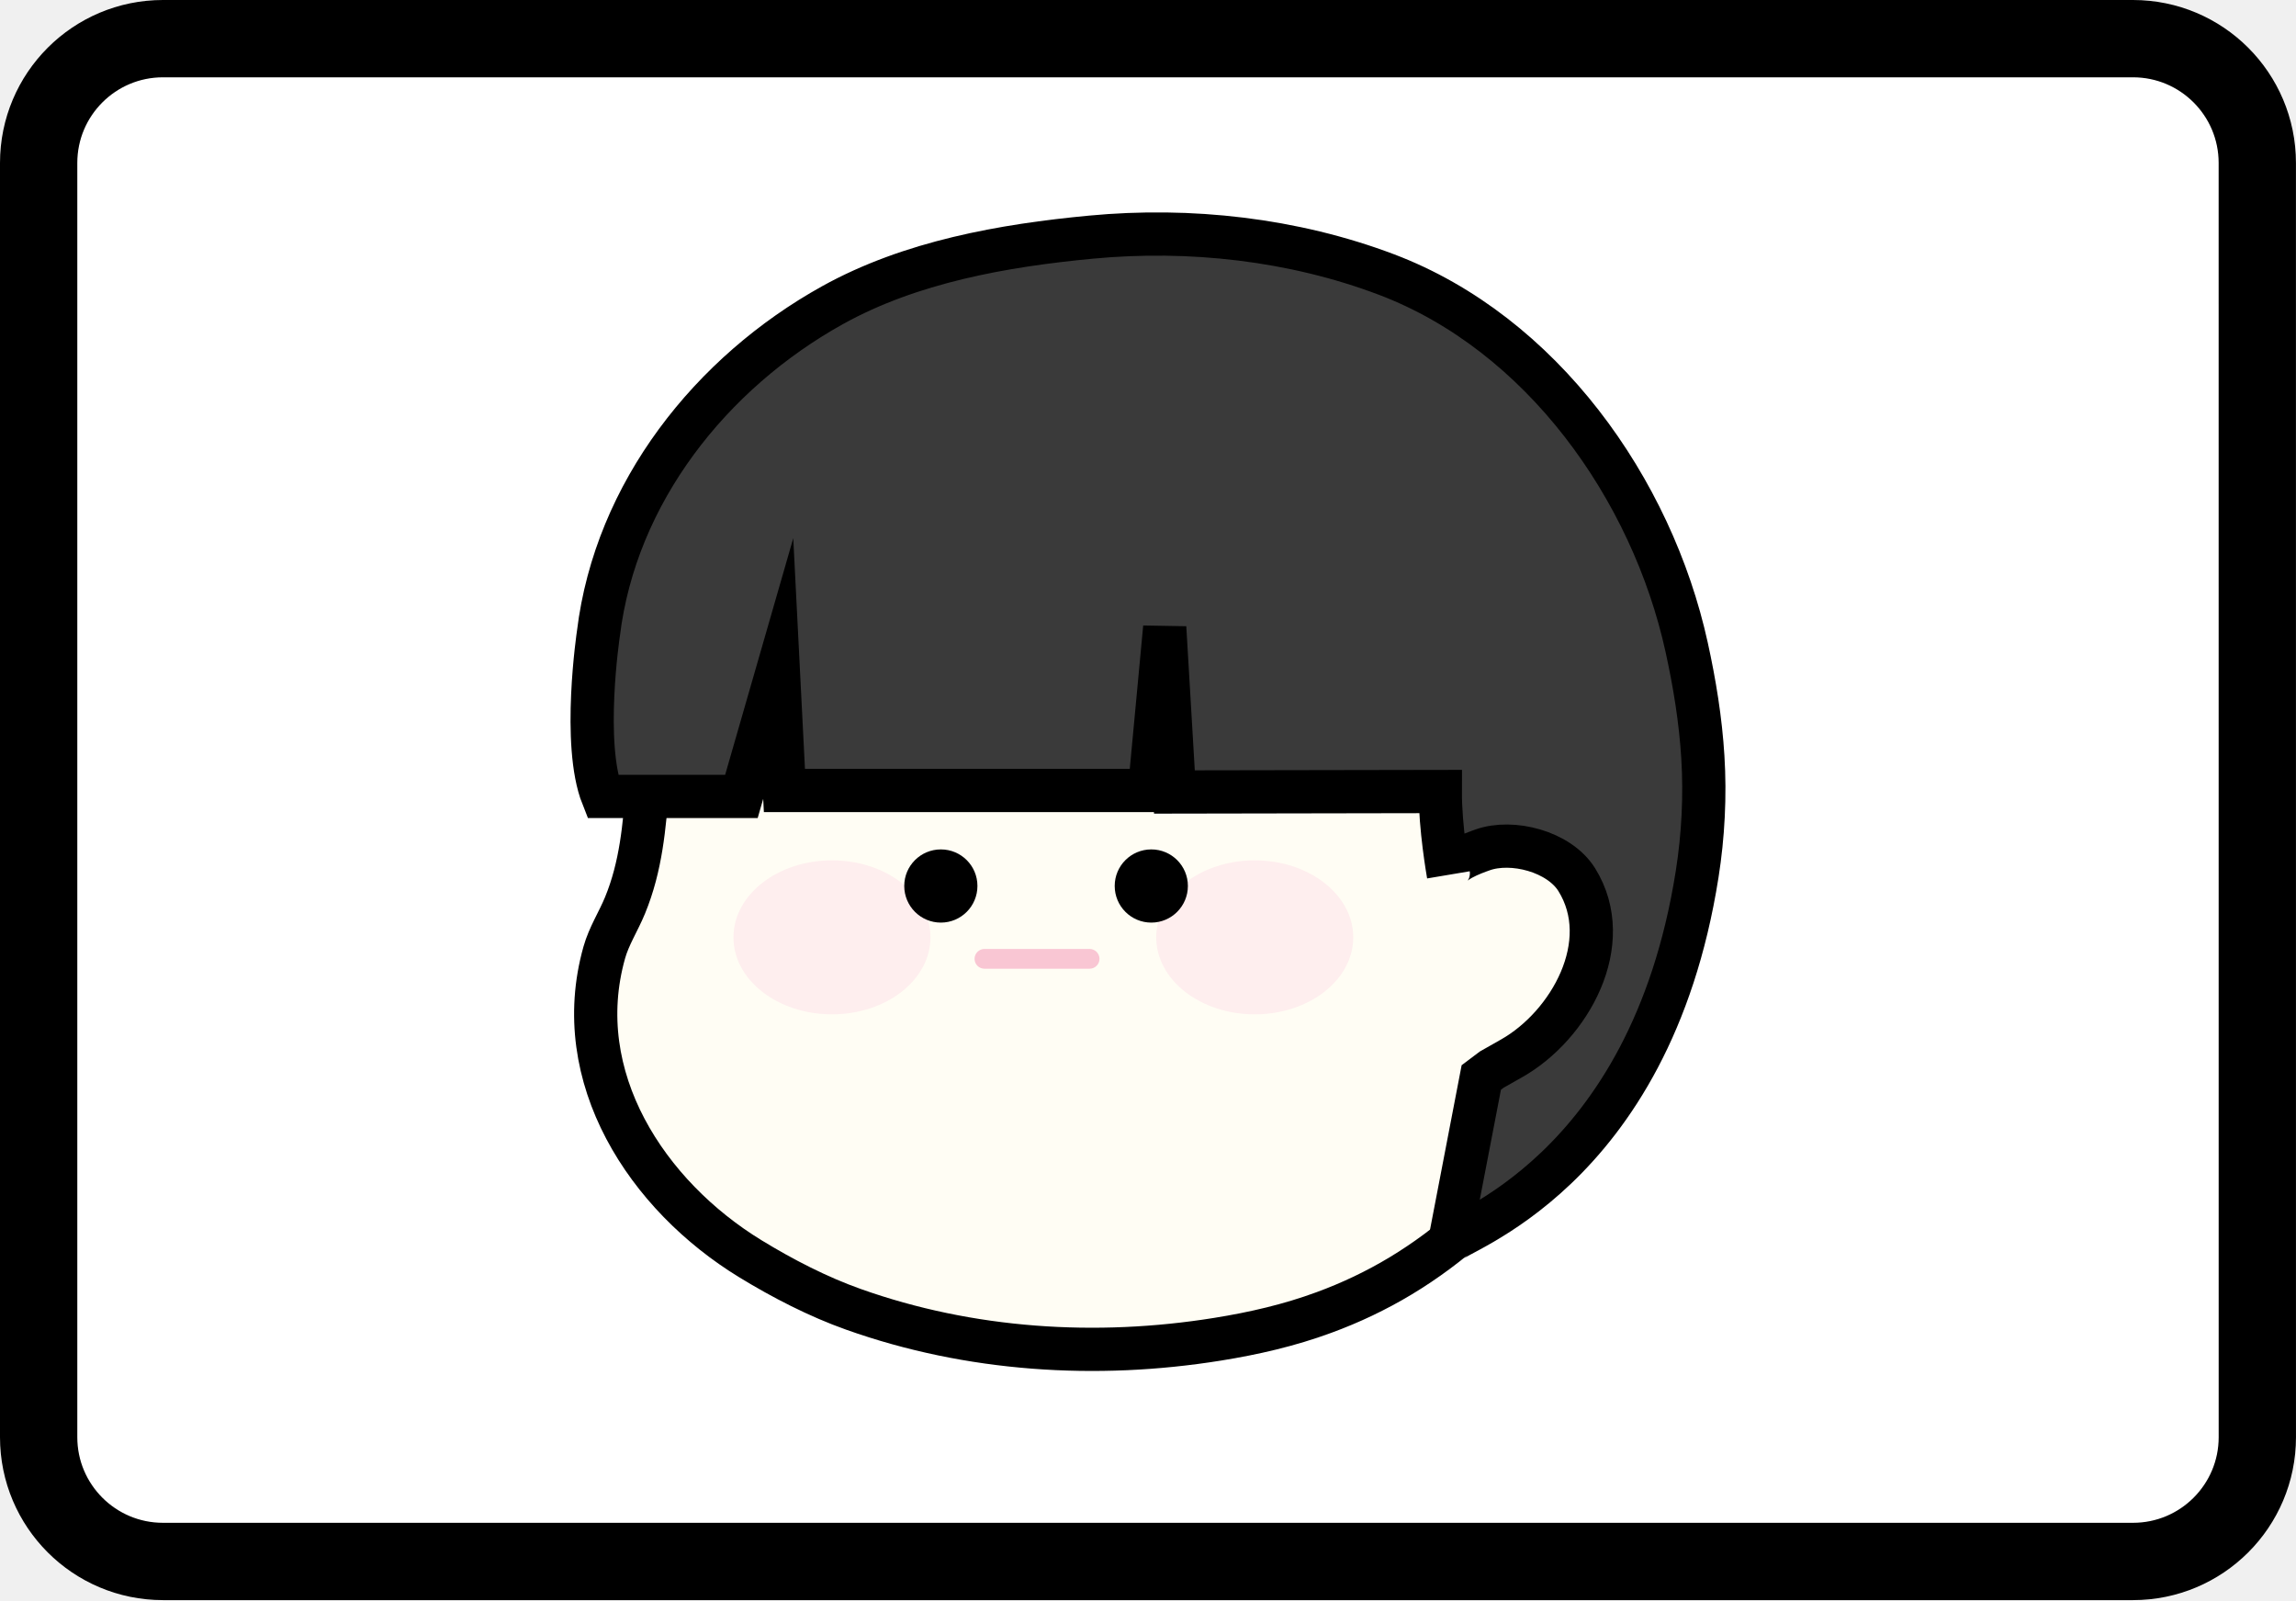
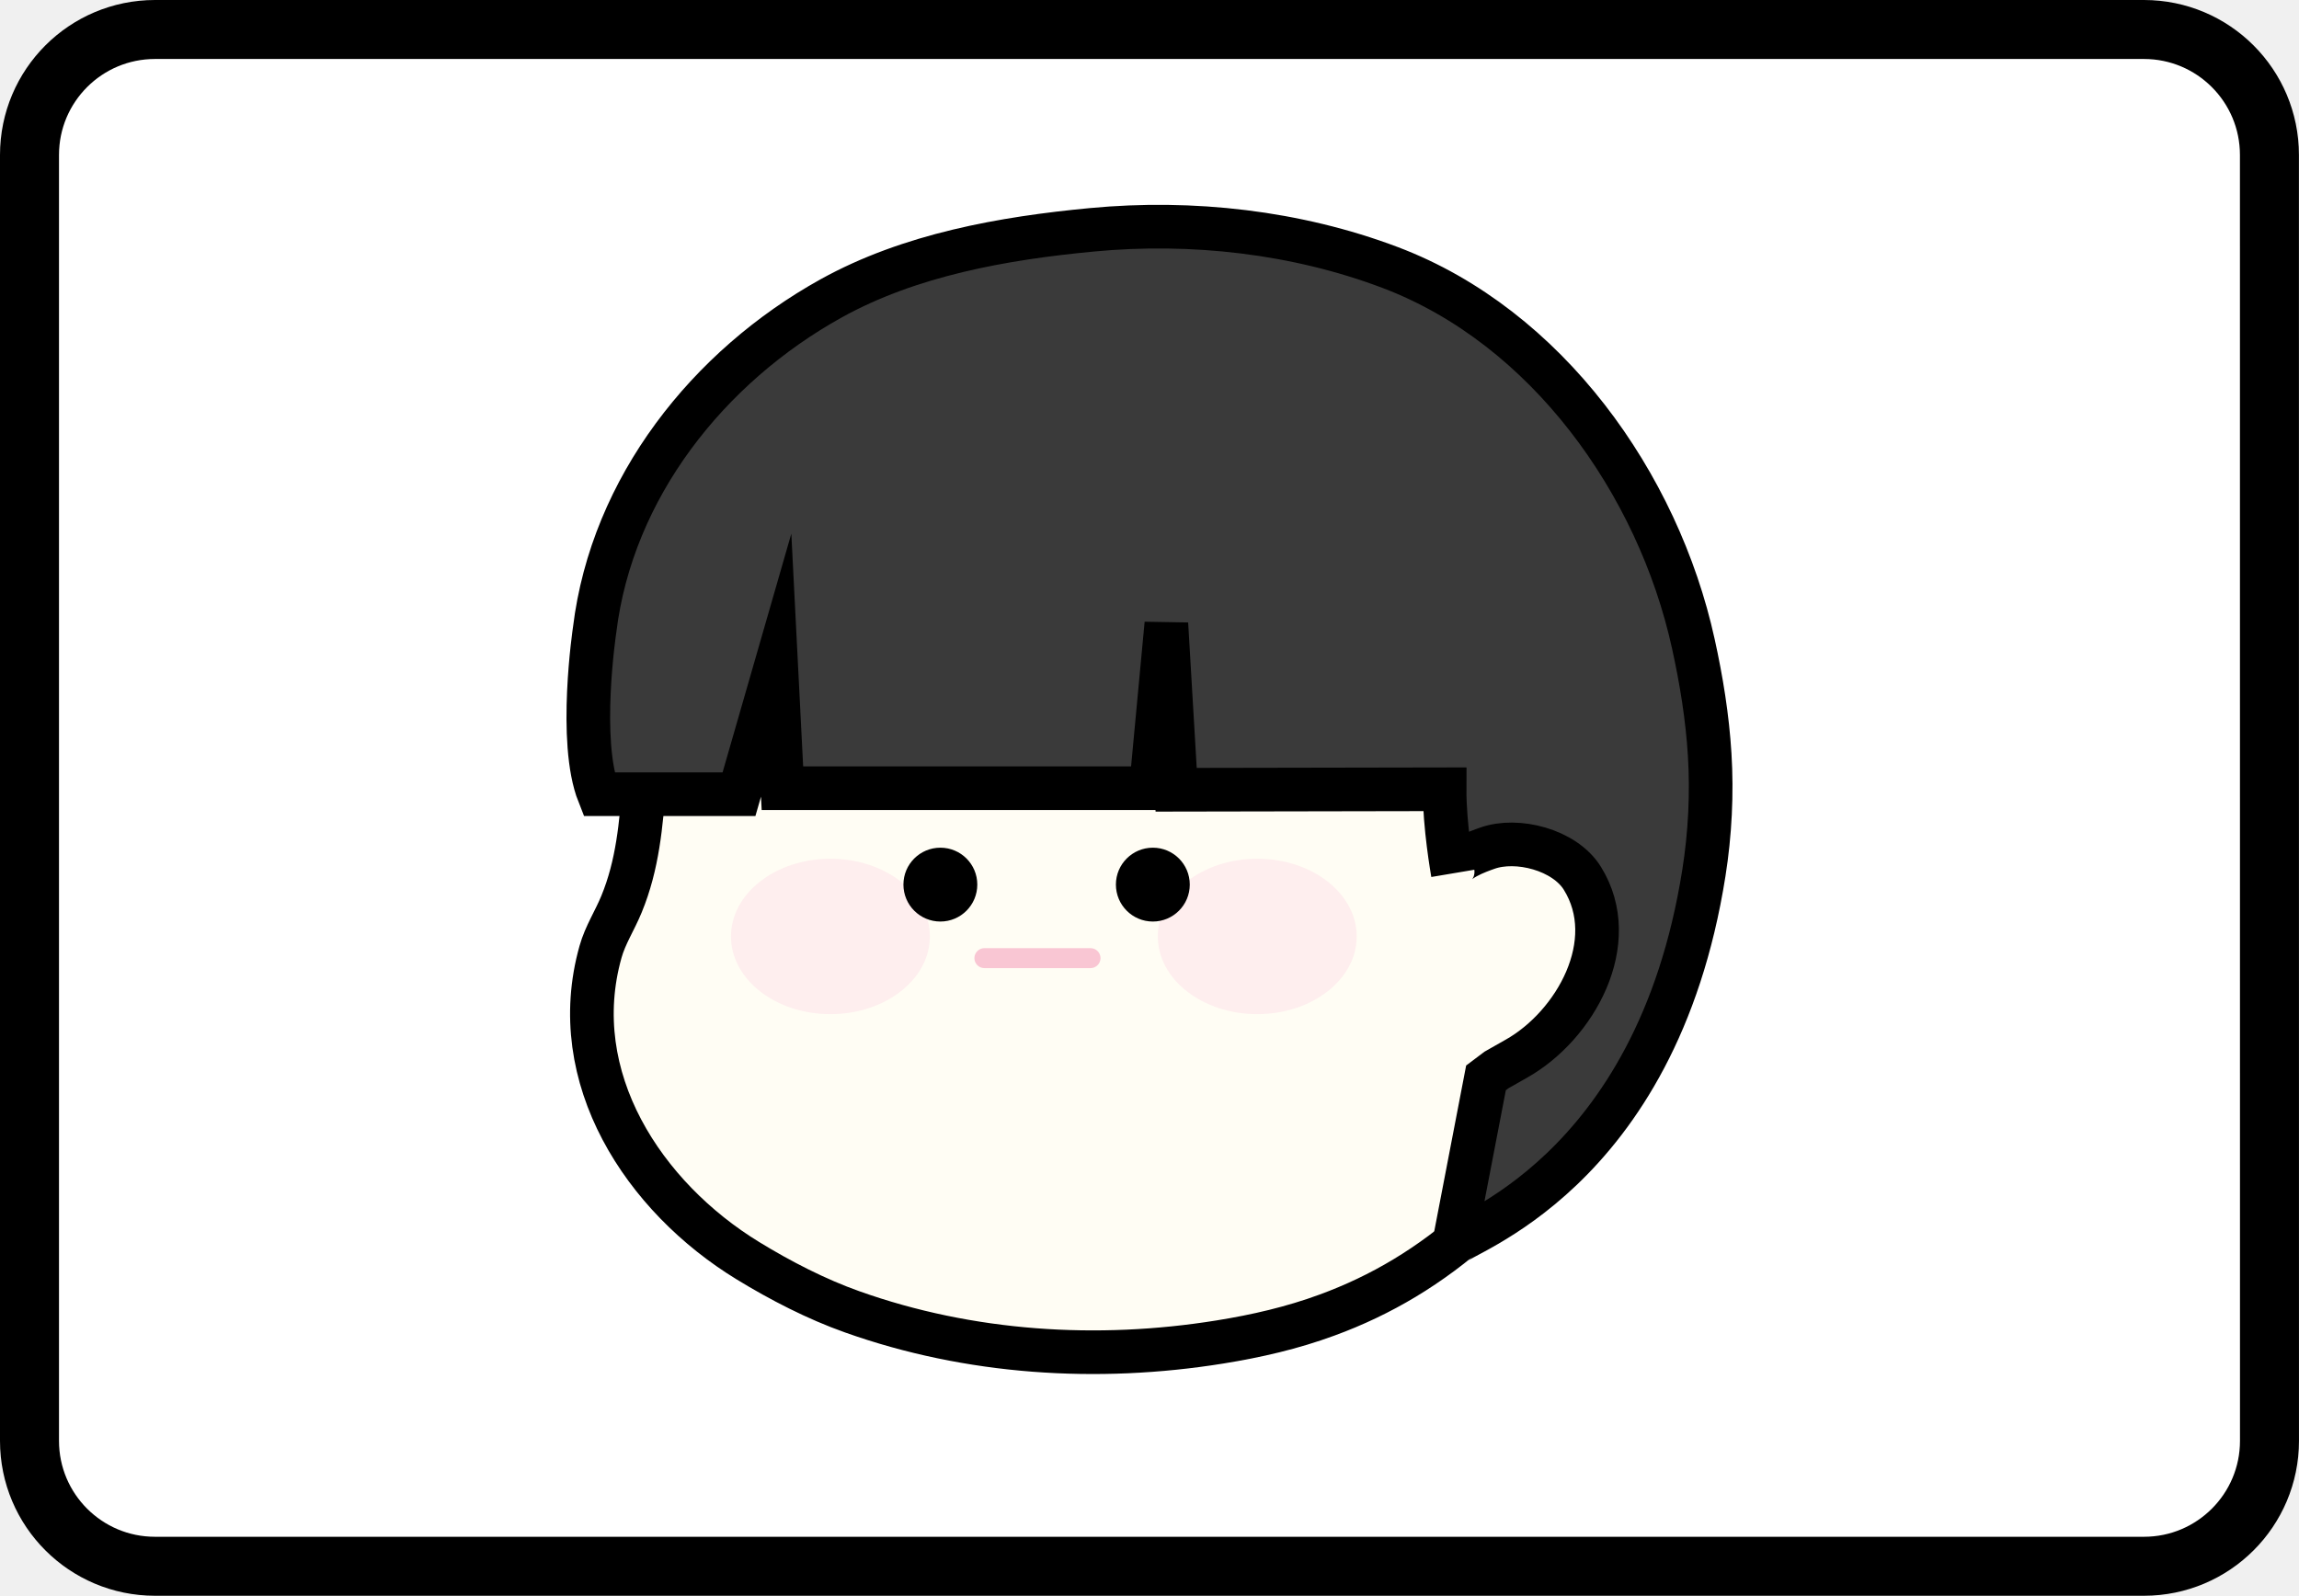
- <svg xmlns="http://www.w3.org/2000/svg" version="1.1" id="Layer_1" x="0px" y="0px" width="137.516px" height="95.822px" viewBox="0 0 137.516 95.822" enable-background="new 0 0 137.516 95.822" xml:space="preserve">
+ <svg xmlns="http://www.w3.org/2000/svg" version="1.1" id="Layer_1" x="0px" y="0px" width="136.386px" height="94.692px" viewBox="0.565 0.565 136.386 94.692" enable-background="new 0.565 0.565 136.386 94.692" xml:space="preserve">
  <g>
-     <path fill="#FFFFFF" stroke="#000000" stroke-width="4.63" stroke-linecap="round" stroke-linejoin="round" stroke-miterlimit="10" d="   M135.2,86.065c0,4.111-3.334,7.443-7.445,7.443H9.76c-4.111,0-7.445-3.332-7.445-7.443V9.76c0-4.113,3.334-7.445,7.445-7.445   h117.993c4.111,0,7.445,3.332,7.445,7.445L135.2,86.065L135.2,86.065z" />
+     <path fill="#FFFFFF" stroke="#000000" stroke-width="3.5" stroke-linecap="round" stroke-linejoin="round" stroke-miterlimit="10" d="   M135.2,86.065c0,4.111-3.335,7.442-7.445,7.442H9.76c-4.111,0-7.445-3.331-7.445-7.442V9.76c0-4.113,3.334-7.445,7.445-7.445   h117.993c4.11,0,7.444,3.332,7.444,7.445L135.2,86.065L135.2,86.065z" />
    <g>
-       <path fill="#FFFDF4" stroke="#000000" stroke-width="2.589" stroke-miterlimit="10" d="M97.5,45.817    c-1.735-8.17-7.522-15.78-14.94-19.604c-3.756-1.938-7.785-3.23-11.998-3.646c-4.064-0.403-8.201-0.022-12.152,1.207    c-2.086,0.65-4.219,1.523-6.117,2.613c-5.36,3.082-9.86,7.746-12.184,13.518c-1.894,4.703-0.742,9.627-2.674,14.313    c-0.398,0.969-0.963,1.828-1.244,2.828c-2.104,7.471,2.567,14.559,8.756,18.338c1.916,1.172,4.057,2.277,6.174,3.027    c6.959,2.475,14.545,2.959,21.813,1.788c2.168-0.348,4.299-0.838,6.358-1.598c1.595-0.584,3.131-1.313,4.586-2.188    c6.039-3.636,10.631-9.634,12.609-16.404C97.827,55.43,98.506,50.53,97.5,45.817z" />
-       <path fill="#F9C6D3" d="M65.852,57.42c0,0.328-0.267,0.592-0.592,0.592h-6.298c-0.325,0-0.592-0.264-0.592-0.592l0,0    c0-0.326,0.267-0.592,0.592-0.592h6.298C65.586,56.829,65.852,57.094,65.852,57.42L65.852,57.42z" />
+       <path fill="#FFFDF4" stroke="#000000" stroke-width="2.589" stroke-miterlimit="10" d="M97.5,45.817    c-1.735-8.17-7.522-15.78-14.94-19.604c-3.756-1.938-7.785-3.229-11.998-3.646c-4.063-0.403-8.201-0.022-12.151,1.207    c-2.087,0.649-4.22,1.522-6.117,2.613c-5.36,3.082-9.86,7.745-12.185,13.518c-1.894,4.703-0.741,9.627-2.674,14.313    c-0.397,0.969-0.963,1.827-1.244,2.827c-2.104,7.472,2.567,14.56,8.756,18.338c1.916,1.173,4.058,2.277,6.175,3.027    c6.959,2.476,14.545,2.959,21.813,1.788c2.168-0.348,4.299-0.838,6.358-1.598c1.595-0.584,3.131-1.313,4.586-2.188    c6.039-3.636,10.631-9.634,12.608-16.404C97.827,55.43,98.506,50.53,97.5,45.817z" />
+       <path fill="#F9C6D3" d="M65.852,57.42c0,0.328-0.267,0.593-0.592,0.593h-6.298c-0.325,0-0.592-0.265-0.592-0.593l0,0    c0-0.325,0.267-0.592,0.592-0.592h6.298C65.586,56.829,65.852,57.094,65.852,57.42L65.852,57.42z" />
      <g>
-         <ellipse fill="#FEEEEE" cx="49.829" cy="56.133" rx="5.9" ry="4.611" />
+         <ellipse fill="#FEEEEE" cx="49.829" cy="56.133" rx="5.899" ry="4.611" />
        <ellipse fill="#FEEEEE" cx="75.151" cy="56.133" rx="5.9" ry="4.611" />
      </g>
      <g>
-         <path d="M58.542,53.055c0,1.213-0.979,2.195-2.19,2.195s-2.193-0.982-2.193-2.195c0-1.209,0.982-2.188,2.193-2.188     S58.542,51.846,58.542,53.055z" />
-         <path d="M71.147,53.055c0,1.213-0.982,2.195-2.191,2.195c-1.211,0-2.192-0.982-2.192-2.195c0-1.209,0.981-2.188,2.192-2.188     C70.165,50.866,71.147,51.846,71.147,53.055z" />
+         <path d="M58.542,53.055c0,1.213-0.979,2.194-2.19,2.194s-2.192-0.981-2.192-2.194c0-1.209,0.981-2.188,2.192-2.188     S58.542,51.846,58.542,53.055z" />
+         <path d="M71.147,53.055c0,1.213-0.981,2.194-2.19,2.194c-1.211,0-2.192-0.981-2.192-2.194c0-1.209,0.981-2.188,2.192-2.188     C70.165,50.866,71.147,51.846,71.147,53.055z" />
      </g>
-       <path fill="#3A3A3A" stroke="#000000" stroke-width="2.589" stroke-miterlimit="10" d="M83.045,16.442    c-5.586-2.114-11.78-2.801-17.696-2.241c-5.267,0.497-10.814,1.481-15.488,4.075c-7.26,4.031-12.99,11.213-14.019,19.658    c0,0-0.995,6.627,0.25,9.76h8.314l2.205-7.659l0.371,7.303h21.863l0.914-9.76l0.581,9.85L86.265,47.4    c-0.009,2.174,0.463,4.838,0.485,4.978c-0.129-0.724,1.566-1.31,2.043-1.48c1.771-0.635,4.595,0.086,5.648,1.787    c2.346,3.783-0.426,8.726-3.9,10.691l-1.196,0.678l-0.625,0.471c0,0-1.9,9.877-1.902,9.886c0.121-0.576,11.986-3.998,14.83-22.058    c0.363-2.297,0.486-4.692,0.342-7.018c-0.135-2.209-0.494-4.41-0.969-6.57C98.934,29.252,92.319,19.958,83.045,16.442z" />
+       <path fill="#3A3A3A" stroke="#000000" stroke-width="2.589" stroke-miterlimit="10" d="M83.045,16.442    c-5.586-2.114-11.78-2.801-17.696-2.241c-5.267,0.497-10.813,1.481-15.488,4.075c-7.26,4.031-12.989,11.213-14.019,19.658    c0,0-0.995,6.627,0.25,9.76h8.313l2.205-7.659l0.371,7.303h21.863l0.914-9.76l0.581,9.851L86.265,47.4    c-0.009,2.174,0.463,4.838,0.485,4.978c-0.129-0.724,1.565-1.31,2.043-1.479c1.771-0.635,4.595,0.086,5.647,1.787    c2.347,3.783-0.426,8.726-3.899,10.69l-1.196,0.679l-0.625,0.471c0,0-1.9,9.877-1.902,9.886    c0.121-0.576,11.986-3.998,14.83-22.058c0.363-2.297,0.486-4.692,0.342-7.019c-0.135-2.209-0.493-4.41-0.969-6.569    C98.934,29.252,92.319,19.958,83.045,16.442z" />
    </g>
  </g>
</svg>
